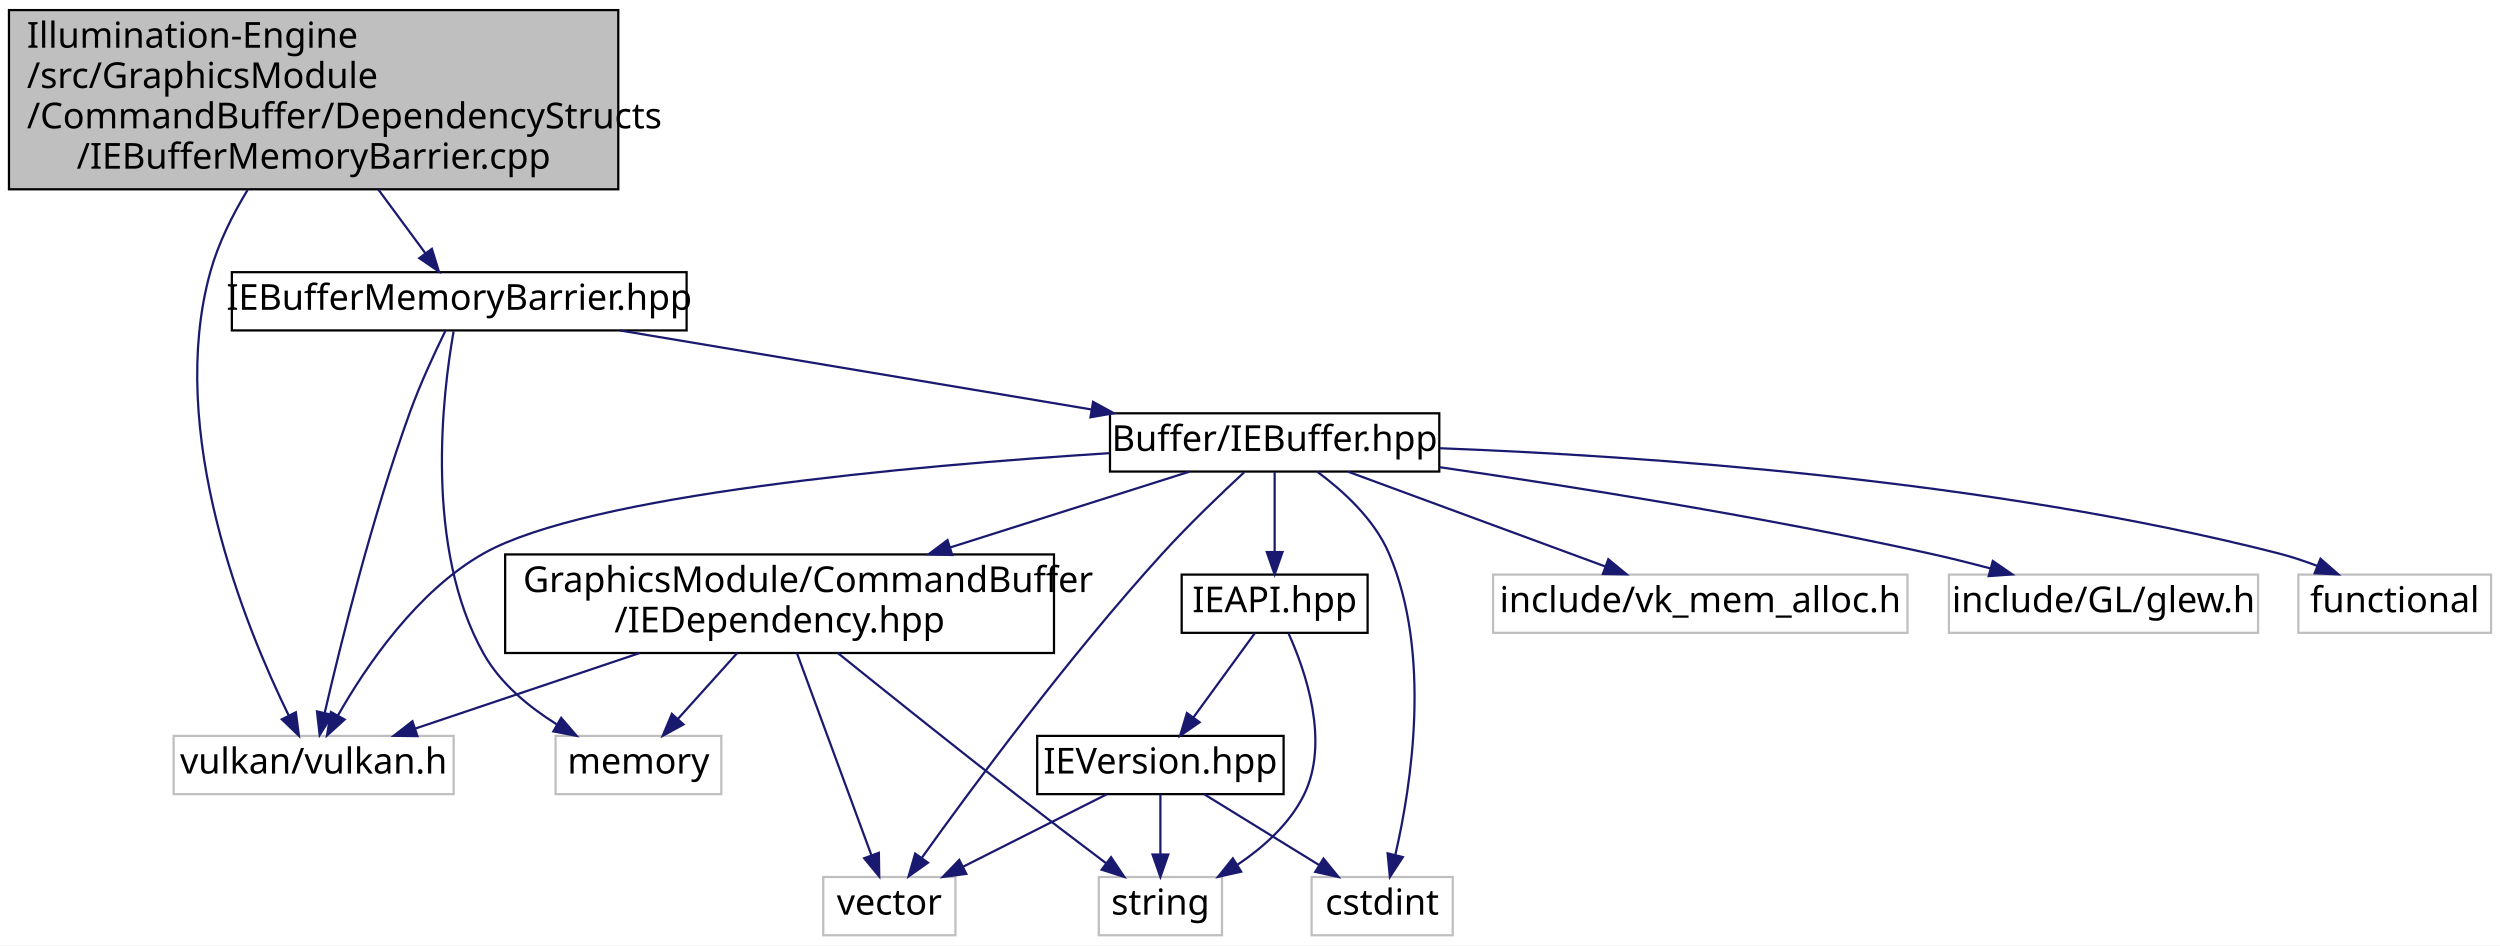
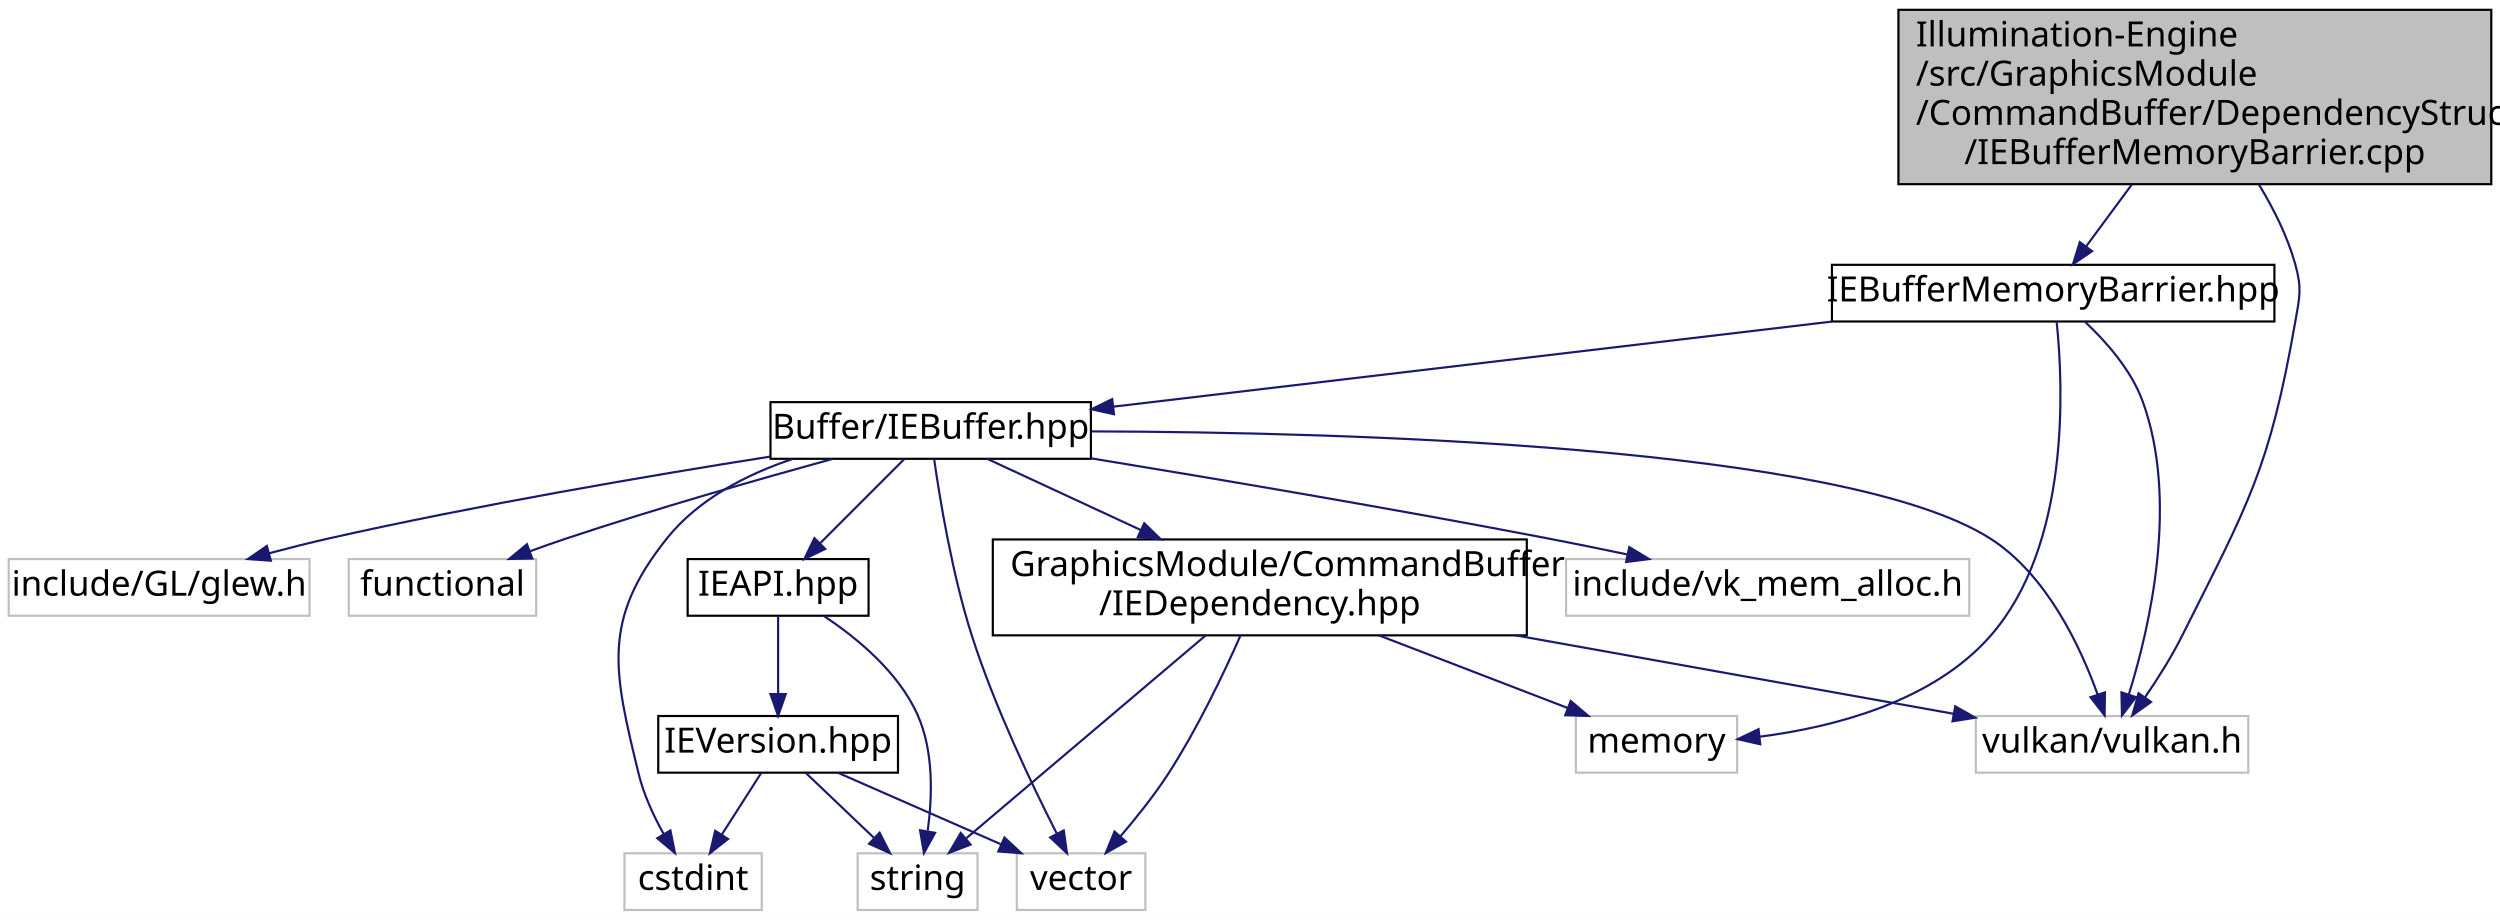
- <svg xmlns="http://www.w3.org/2000/svg" xmlns:xlink="http://www.w3.org/1999/xlink" width="1116pt" height="422pt" viewBox="0.00 0.00 1116.00 422.00">
+ <svg xmlns="http://www.w3.org/2000/svg" xmlns:xlink="http://www.w3.org/1999/xlink" width="1147pt" height="422pt" viewBox="0.00 0.00 1147.00 422.00">
  <g id="graph0" class="graph" transform="scale(1 1) rotate(0) translate(4 418)">
-     <polygon fill="white" stroke="transparent" points="-4,4 -4,-418 1112,-418 1112,4 -4,4" />
+     <polygon fill="white" stroke="transparent" points="-4,4 -4,-418 1143,-418 1143,4 -4,4" />
    <g id="node1" class="node">
      <g id="a_node1">
        <a xlink:title=" ">
-           <polygon fill="#bfbfbf" stroke="black" points="0,-333.5 0,-413.5 272,-413.5 272,-333.5 0,-333.5" />
-           <text text-anchor="start" x="8" y="-396.7" font-family="Source Sans Pro" font-size="16.00">Illumination-Engine</text>
-           <text text-anchor="start" x="8" y="-378.7" font-family="Source Sans Pro" font-size="16.00">/src/GraphicsModule</text>
-           <text text-anchor="start" x="8" y="-360.7" font-family="Source Sans Pro" font-size="16.00">/CommandBuffer/DependencyStructs</text>
-           <text text-anchor="middle" x="136" y="-342.7" font-family="Source Sans Pro" font-size="16.00">/IEBufferMemoryBarrier.cpp</text>
+           <polygon fill="#bfbfbf" stroke="black" points="867,-333.5 867,-413.5 1139,-413.5 1139,-333.5 867,-333.5" />
+           <text text-anchor="start" x="875" y="-396.7" font-family="Source Sans Pro" font-size="16.00">Illumination-Engine</text>
+           <text text-anchor="start" x="875" y="-378.7" font-family="Source Sans Pro" font-size="16.00">/src/GraphicsModule</text>
+           <text text-anchor="start" x="875" y="-360.7" font-family="Source Sans Pro" font-size="16.00">/CommandBuffer/DependencyStructs</text>
+           <text text-anchor="middle" x="1003" y="-342.7" font-family="Source Sans Pro" font-size="16.00">/IEBufferMemoryBarrier.cpp</text>
        </a>
      </g>
    </g>
    <g id="node2" class="node">
      <g id="a_node2">
-         <a xlink:title=" ">
-           <polygon fill="white" stroke="#bfbfbf" points="73.5,-63.5 73.5,-89.5 198.5,-89.5 198.5,-63.5 73.5,-63.5" />
-           <text text-anchor="middle" x="136" y="-72.7" font-family="Source Sans Pro" font-size="16.00">vulkan/vulkan.h</text>
+         <a xlink:href="_i_e_buffer_memory_barrier_8hpp.html" target="_top" xlink:title=" ">
+           <polygon fill="white" stroke="black" points="836.5,-270.5 836.5,-296.5 1039.5,-296.5 1039.5,-270.5 836.5,-270.5" />
+           <text text-anchor="middle" x="938" y="-279.7" font-family="Source Sans Pro" font-size="16.00">IEBufferMemoryBarrier.hpp</text>
        </a>
      </g>
    </g>
    <g id="edge1" class="edge">
-       <path fill="none" stroke="midnightblue" d="M106.56,-333.26C99.78,-322.1 93.53,-309.56 90,-297 69.87,-225.27 105.53,-138.14 124.83,-98.71" />
-       <polygon fill="midnightblue" stroke="midnightblue" points="128.07,-100.04 129.45,-89.53 121.82,-96.89 128.07,-100.04" />
+       <path fill="none" stroke="midnightblue" d="M974.11,-333.39C966.86,-323.58 959.37,-313.44 953.11,-304.95" />
+       <polygon fill="midnightblue" stroke="midnightblue" points="955.84,-302.76 947.08,-296.79 950.21,-306.92 955.84,-302.76" />
+     </g>
+     <g id="node8" class="node">
+       <g id="a_node8">
+         <a xlink:title=" ">
+           <polygon fill="white" stroke="#bfbfbf" points="902.5,-63.5 902.5,-89.5 1027.5,-89.5 1027.5,-63.5 902.5,-63.5" />
+           <text text-anchor="middle" x="965" y="-72.7" font-family="Source Sans Pro" font-size="16.00">vulkan/vulkan.h</text>
+         </a>
+       </g>
+     </g>
+     <g id="edge22" class="edge">
+       <path fill="none" stroke="midnightblue" d="M1032.44,-333.26C1039.22,-322.1 1045.47,-309.56 1049,-297 1052.24,-285.45 1051.07,-281.82 1049,-270 1037.27,-202.97 1027.51,-186.82 997,-126 992.22,-116.46 985.93,-106.53 980.19,-98.16" />
+       <polygon fill="midnightblue" stroke="midnightblue" points="982.9,-95.93 974.28,-89.77 977.18,-99.96 982.9,-95.93" />
    </g>
    <g id="node3" class="node">
      <g id="a_node3">
-         <a xlink:href="_i_e_buffer_memory_barrier_8hpp.html" target="_top" xlink:title=" ">
-           <polygon fill="white" stroke="black" points="99.5,-270.5 99.5,-296.5 302.5,-296.5 302.5,-270.5 99.5,-270.5" />
-           <text text-anchor="middle" x="201" y="-279.7" font-family="Source Sans Pro" font-size="16.00">IEBufferMemoryBarrier.hpp</text>
+         <a xlink:href="_i_e_buffer_8hpp.html" target="_top" xlink:title=" ">
+           <polygon fill="white" stroke="black" points="349.5,-207.5 349.5,-233.5 496.5,-233.5 496.5,-207.5 349.5,-207.5" />
+           <text text-anchor="middle" x="423" y="-216.7" font-family="Source Sans Pro" font-size="16.00">Buffer/IEBuffer.hpp</text>
        </a>
      </g>
    </g>
    <g id="edge2" class="edge">
-       <path fill="none" stroke="midnightblue" d="M164.89,-333.39C172.14,-323.58 179.63,-313.44 185.89,-304.95" />
-       <polygon fill="midnightblue" stroke="midnightblue" points="188.79,-306.92 191.92,-296.79 183.16,-302.76 188.79,-306.92" />
-     </g>
-     <g id="edge3" class="edge">
-       <path fill="none" stroke="midnightblue" d="M194.85,-270.36C190.1,-260.68 183.59,-246.69 179,-234 162.1,-187.27 148.08,-130.66 140.99,-99.95" />
-       <polygon fill="midnightblue" stroke="midnightblue" points="144.33,-98.86 138.7,-89.88 137.5,-100.41 144.33,-98.86" />
+       <path fill="none" stroke="midnightblue" d="M836.56,-270.48C740.2,-259.07 597.03,-242.11 506.92,-231.44" />
+       <polygon fill="midnightblue" stroke="midnightblue" points="507.09,-227.94 496.75,-230.24 506.27,-234.89 507.09,-227.94" />
+     </g>
+     <g id="node5" class="node">
+       <g id="a_node5">
+         <a xlink:title=" ">
+           <polygon fill="white" stroke="#bfbfbf" points="719,-63.5 719,-89.5 793,-89.5 793,-63.5 719,-63.5" />
+           <text text-anchor="middle" x="756" y="-72.7" font-family="Source Sans Pro" font-size="16.00">memory</text>
+         </a>
+       </g>
+     </g>
+     <g id="edge20" class="edge">
+       <path fill="none" stroke="midnightblue" d="M939.61,-270.13C942.65,-241.09 945.95,-167.83 909,-126 882.59,-96.1 837.85,-84.47 803.56,-80.03" />
+       <polygon fill="midnightblue" stroke="midnightblue" points="803.61,-76.52 793.28,-78.87 802.83,-83.47 803.61,-76.52" />
+     </g>
+     <g id="edge21" class="edge">
+       <path fill="none" stroke="midnightblue" d="M952.77,-270.19C962.26,-261.27 973.77,-248.29 979,-234 995.69,-188.4 982.4,-130.55 972.75,-99.53" />
+       <polygon fill="midnightblue" stroke="midnightblue" points="975.99,-98.15 969.55,-89.74 969.33,-100.33 975.99,-98.15" />
    </g>
    <g id="node4" class="node">
      <g id="a_node4">
-         <a xlink:title=" ">
-           <polygon fill="white" stroke="#bfbfbf" points="244,-63.5 244,-89.5 318,-89.5 318,-63.5 244,-63.5" />
-           <text text-anchor="middle" x="281" y="-72.7" font-family="Source Sans Pro" font-size="16.00">memory</text>
-         </a>
-       </g>
-     </g>
-     <g id="edge4" class="edge">
-       <path fill="none" stroke="midnightblue" d="M198.5,-270.12C193.57,-242.27 185.21,-173.43 212,-126 219.42,-112.87 232.04,-102.45 244.47,-94.69" />
-       <polygon fill="midnightblue" stroke="midnightblue" points="246.51,-97.55 253.41,-89.51 243.01,-91.5 246.51,-97.55" />
-     </g>
-     <g id="node5" class="node">
-       <g id="a_node5">
-         <a xlink:href="_i_e_buffer_8hpp.html" target="_top" xlink:title=" ">
-           <polygon fill="white" stroke="black" points="491.5,-207.5 491.5,-233.5 638.5,-233.5 638.5,-207.5 491.5,-207.5" />
-           <text text-anchor="middle" x="565" y="-216.7" font-family="Source Sans Pro" font-size="16.00">Buffer/IEBuffer.hpp</text>
-         </a>
-       </g>
-     </g>
-     <g id="edge5" class="edge">
-       <path fill="none" stroke="midnightblue" d="M272.91,-270.45C333.49,-260.3 420.12,-245.78 483.3,-235.19" />
-       <polygon fill="midnightblue" stroke="midnightblue" points="483.95,-238.63 493.23,-233.53 482.79,-231.73 483.95,-238.63" />
-     </g>
-     <g id="edge19" class="edge">
-       <path fill="none" stroke="midnightblue" d="M491.29,-215.71C402.2,-210.05 258.43,-197.12 212,-171 182.14,-154.2 159.38,-120.63 146.86,-98.62" />
-       <polygon fill="midnightblue" stroke="midnightblue" points="149.85,-96.8 141.98,-89.71 143.71,-100.16 149.85,-96.8" />
-     </g>
-     <g id="node6" class="node">
-       <g id="a_node6">
        <a xlink:href="_i_e_dependency_8hpp.html" target="_top" xlink:title=" ">
-           <polygon fill="white" stroke="black" points="221.5,-126.5 221.5,-170.5 466.5,-170.5 466.5,-126.5 221.5,-126.5" />
-           <text text-anchor="start" x="229.5" y="-153.7" font-family="Source Sans Pro" font-size="16.00">GraphicsModule/CommandBuffer</text>
-           <text text-anchor="middle" x="344" y="-135.7" font-family="Source Sans Pro" font-size="16.00">/IEDependency.hpp</text>
-         </a>
-       </g>
-     </g>
-     <g id="edge6" class="edge">
-       <path fill="none" stroke="midnightblue" d="M527.01,-207.47C497.67,-198.17 456.11,-185.01 420.02,-173.58" />
-       <polygon fill="midnightblue" stroke="midnightblue" points="421.07,-170.24 410.48,-170.56 418.96,-176.91 421.07,-170.24" />
+           <polygon fill="white" stroke="black" points="451.5,-126.5 451.5,-170.5 696.5,-170.5 696.5,-126.5 451.5,-126.5" />
+           <text text-anchor="start" x="459.5" y="-153.7" font-family="Source Sans Pro" font-size="16.00">GraphicsModule/CommandBuffer</text>
+           <text text-anchor="middle" x="574" y="-135.7" font-family="Source Sans Pro" font-size="16.00">/IEDependency.hpp</text>
+         </a>
+       </g>
+     </g>
+     <g id="edge3" class="edge">
+       <path fill="none" stroke="midnightblue" d="M448.96,-207.47C468.24,-198.53 495.24,-186.01 519.21,-174.9" />
+       <polygon fill="midnightblue" stroke="midnightblue" points="520.98,-177.94 528.58,-170.56 518.03,-171.59 520.98,-177.94" />
    </g>
    <g id="node7" class="node">
      <g id="a_node7">
        <a xlink:title=" ">
-           <polygon fill="white" stroke="#bfbfbf" points="363.5,-0.5 363.5,-26.5 422.5,-26.5 422.5,-0.5 363.5,-0.5" />
-           <text text-anchor="middle" x="393" y="-9.7" font-family="Source Sans Pro" font-size="16.00">vector</text>
-         </a>
-       </g>
-     </g>
-     <g id="edge20" class="edge">
-       <path fill="none" stroke="midnightblue" d="M551.39,-207.17C541.08,-197.61 526.72,-183.88 515,-171 473,-124.86 429.36,-65.67 407.43,-34.99" />
-       <polygon fill="midnightblue" stroke="midnightblue" points="410.24,-32.9 401.59,-26.78 404.53,-36.96 410.24,-32.9" />
+           <polygon fill="white" stroke="#bfbfbf" points="462.5,-0.5 462.5,-26.5 521.5,-26.5 521.5,-0.5 462.5,-0.5" />
+           <text text-anchor="middle" x="492" y="-9.7" font-family="Source Sans Pro" font-size="16.00">vector</text>
+         </a>
+       </g>
+     </g>
+     <g id="edge19" class="edge">
+       <path fill="none" stroke="midnightblue" d="M424.57,-207.48C427.13,-189.46 432.82,-154.54 442,-126 452.47,-93.42 469.6,-57.63 480.83,-35.61" />
+       <polygon fill="midnightblue" stroke="midnightblue" points="484.05,-37.01 485.54,-26.52 477.83,-33.8 484.05,-37.01" />
+     </g>
+     <g id="edge16" class="edge">
+       <path fill="none" stroke="midnightblue" d="M496.72,-220.08C615.42,-219.72 842.32,-213.3 909,-171 934.93,-154.55 950.49,-121.38 958.41,-99.3" />
+       <polygon fill="midnightblue" stroke="midnightblue" points="961.75,-100.35 961.6,-89.75 955.11,-98.12 961.75,-100.35" />
    </g>
    <g id="node9" class="node">
      <g id="a_node9">
        <a xlink:href="_i_e_a_p_i_8hpp.html" target="_top" xlink:title=" ">
-           <polygon fill="white" stroke="black" points="523.5,-135.5 523.5,-161.5 606.5,-161.5 606.5,-135.5 523.5,-135.5" />
-           <text text-anchor="middle" x="565" y="-144.7" font-family="Source Sans Pro" font-size="16.00">IEAPI.hpp</text>
-         </a>
-       </g>
-     </g>
-     <g id="edge11" class="edge">
-       <path fill="none" stroke="midnightblue" d="M565,-207.31C565,-197.47 565,-183.38 565,-171.57" />
-       <polygon fill="midnightblue" stroke="midnightblue" points="568.5,-171.55 565,-161.55 561.5,-171.55 568.5,-171.55" />
+           <polygon fill="white" stroke="black" points="311.5,-135.5 311.5,-161.5 394.5,-161.5 394.5,-135.5 311.5,-135.5" />
+           <text text-anchor="middle" x="353" y="-144.7" font-family="Source Sans Pro" font-size="16.00">IEAPI.hpp</text>
+         </a>
+       </g>
+     </g>
+     <g id="edge8" class="edge">
+       <path fill="none" stroke="midnightblue" d="M410.81,-207.31C400.17,-196.67 384.55,-181.05 372.23,-168.73" />
+       <polygon fill="midnightblue" stroke="midnightblue" points="374.6,-166.15 365.05,-161.55 369.65,-171.1 374.6,-166.15" />
    </g>
    <g id="node11" class="node">
      <g id="a_node11">
        <a xlink:title=" ">
-           <polygon fill="white" stroke="#bfbfbf" points="581.5,-0.5 581.5,-26.5 644.5,-26.5 644.5,-0.5 581.5,-0.5" />
-           <text text-anchor="middle" x="613" y="-9.7" font-family="Source Sans Pro" font-size="16.00">cstdint</text>
-         </a>
-       </g>
-     </g>
-     <g id="edge21" class="edge">
-       <path fill="none" stroke="midnightblue" d="M584.05,-207.4C595.67,-198.82 609.5,-186.16 616,-171 635.17,-126.32 626.08,-67.66 618.87,-36.37" />
-       <polygon fill="midnightblue" stroke="midnightblue" points="622.23,-35.39 616.44,-26.52 615.43,-37.07 622.23,-35.39" />
+           <polygon fill="white" stroke="#bfbfbf" points="282.5,-0.5 282.5,-26.5 345.5,-26.5 345.5,-0.5 282.5,-0.5" />
+           <text text-anchor="middle" x="314" y="-9.7" font-family="Source Sans Pro" font-size="16.00">cstdint</text>
+         </a>
+       </g>
+     </g>
+     <g id="edge17" class="edge">
+       <path fill="none" stroke="midnightblue" d="M359.65,-207.43C338.33,-200.28 316.34,-188.94 302,-171 271.81,-133.24 277.6,-109.98 289,-63 291.34,-53.37 295.94,-43.51 300.56,-35.22" />
+       <polygon fill="midnightblue" stroke="midnightblue" points="303.58,-37 305.68,-26.61 297.56,-33.42 303.58,-37" />
    </g>
    <g id="node12" class="node">
      <g id="a_node12">
        <a xlink:title=" ">
-           <polygon fill="white" stroke="#bfbfbf" points="662.5,-135.5 662.5,-161.5 847.5,-161.5 847.5,-135.5 662.5,-135.5" />
-           <text text-anchor="middle" x="755" y="-144.7" font-family="Source Sans Pro" font-size="16.00">include/vk_mem_alloc.h</text>
-         </a>
-       </g>
-     </g>
-     <g id="edge17" class="edge">
-       <path fill="none" stroke="midnightblue" d="M597.66,-207.47C629.47,-195.75 677.98,-177.88 712.72,-165.08" />
-       <polygon fill="midnightblue" stroke="midnightblue" points="713.95,-168.35 722.13,-161.61 711.53,-161.78 713.95,-168.35" />
+           <polygon fill="white" stroke="#bfbfbf" points="714.5,-135.5 714.5,-161.5 899.5,-161.5 899.5,-135.5 714.5,-135.5" />
+           <text text-anchor="middle" x="807" y="-144.7" font-family="Source Sans Pro" font-size="16.00">include/vk_mem_alloc.h</text>
+         </a>
+       </g>
+     </g>
+     <g id="edge14" class="edge">
+       <path fill="none" stroke="midnightblue" d="M496.74,-207.69C553.93,-198.33 635.14,-184.61 706,-171 717.83,-168.73 730.41,-166.17 742.52,-163.63" />
+       <polygon fill="midnightblue" stroke="midnightblue" points="743.51,-167 752.57,-161.5 742.06,-160.15 743.51,-167" />
    </g>
    <g id="node13" class="node">
      <g id="a_node13">
        <a xlink:title=" ">
-           <polygon fill="white" stroke="#bfbfbf" points="866,-135.5 866,-161.5 1004,-161.5 1004,-135.5 866,-135.5" />
-           <text text-anchor="middle" x="935" y="-144.7" font-family="Source Sans Pro" font-size="16.00">include/GL/glew.h</text>
-         </a>
-       </g>
-     </g>
-     <g id="edge18" class="edge">
-       <path fill="none" stroke="midnightblue" d="M638.61,-209.45C697.9,-200.83 783.23,-187.25 857,-171 865.97,-169.03 875.44,-166.66 884.57,-164.23" />
-       <polygon fill="midnightblue" stroke="midnightblue" points="885.58,-167.58 894.31,-161.58 883.75,-160.82 885.58,-167.58" />
+           <polygon fill="white" stroke="#bfbfbf" points="0,-135.5 0,-161.5 138,-161.5 138,-135.5 0,-135.5" />
+           <text text-anchor="middle" x="69" y="-144.7" font-family="Source Sans Pro" font-size="16.00">include/GL/glew.h</text>
+         </a>
+       </g>
+     </g>
+     <g id="edge15" class="edge">
+       <path fill="none" stroke="midnightblue" d="M349.4,-208.52C293.58,-199.72 215.11,-186.33 147,-171 138.04,-168.98 128.58,-166.6 119.44,-164.16" />
+       <polygon fill="midnightblue" stroke="midnightblue" points="120.27,-160.75 109.7,-161.51 118.43,-167.51 120.27,-160.75" />
    </g>
    <g id="node14" class="node">
      <g id="a_node14">
        <a xlink:title=" ">
-           <polygon fill="white" stroke="#bfbfbf" points="1022,-135.5 1022,-161.5 1108,-161.5 1108,-135.5 1022,-135.5" />
-           <text text-anchor="middle" x="1065" y="-144.7" font-family="Source Sans Pro" font-size="16.00">functional</text>
-         </a>
-       </g>
-     </g>
-     <g id="edge22" class="edge">
-       <path fill="none" stroke="midnightblue" d="M638.68,-217.91C728.41,-214.52 883.95,-203.95 1013,-171 1018.76,-169.53 1024.72,-167.54 1030.46,-165.37" />
-       <polygon fill="midnightblue" stroke="midnightblue" points="1031.87,-168.57 1039.84,-161.59 1029.25,-162.08 1031.87,-168.57" />
-     </g>
-     <g id="edge8" class="edge">
-       <path fill="none" stroke="midnightblue" d="M281.59,-126.5C249.34,-115.64 210.7,-102.64 181.33,-92.76" />
-       <polygon fill="midnightblue" stroke="midnightblue" points="182.34,-89.4 171.75,-89.53 180.11,-96.04 182.34,-89.4" />
-     </g>
-     <g id="edge10" class="edge">
-       <path fill="none" stroke="midnightblue" d="M325.1,-126.5C316.69,-117.15 306.84,-106.22 298.59,-97.05" />
-       <polygon fill="midnightblue" stroke="midnightblue" points="301.12,-94.62 291.83,-89.53 295.92,-99.31 301.12,-94.62" />
+           <polygon fill="white" stroke="#bfbfbf" points="156,-135.5 156,-161.5 242,-161.5 242,-135.5 156,-135.5" />
+           <text text-anchor="middle" x="199" y="-144.7" font-family="Source Sans Pro" font-size="16.00">functional</text>
+         </a>
+       </g>
+     </g>
+     <g id="edge18" class="edge">
+       <path fill="none" stroke="midnightblue" d="M378.05,-207.47C344.27,-198.18 296.96,-184.65 256,-171 250.47,-169.16 244.68,-167.11 239,-165.04" />
+       <polygon fill="midnightblue" stroke="midnightblue" points="240.2,-161.75 229.61,-161.55 237.76,-168.31 240.2,-161.75" />
+     </g>
+     <g id="edge4" class="edge">
+       <path fill="none" stroke="midnightblue" d="M628.61,-126.5C656.46,-115.78 689.76,-102.98 715.33,-93.14" />
+       <polygon fill="midnightblue" stroke="midnightblue" points="716.64,-96.39 724.72,-89.53 714.13,-89.85 716.64,-96.39" />
+     </g>
+     <g id="node6" class="node">
+       <g id="a_node6">
+         <a xlink:title=" ">
+           <polygon fill="white" stroke="#bfbfbf" points="389.5,-0.5 389.5,-26.5 444.5,-26.5 444.5,-0.5 389.5,-0.5" />
+           <text text-anchor="middle" x="417" y="-9.7" font-family="Source Sans Pro" font-size="16.00">string</text>
+         </a>
+       </g>
+     </g>
+     <g id="edge5" class="edge">
+       <path fill="none" stroke="midnightblue" d="M549.12,-126.43C518.9,-100.83 468.38,-58.02 439.35,-33.43" />
+       <polygon fill="midnightblue" stroke="midnightblue" points="441.31,-30.51 431.42,-26.71 436.79,-35.85 441.31,-30.51" />
+     </g>
+     <g id="edge6" class="edge">
+       <path fill="none" stroke="midnightblue" d="M565.08,-126.29C557.33,-108.74 545.28,-83.48 532,-63 525.52,-53.01 517.29,-42.72 509.99,-34.21" />
+       <polygon fill="midnightblue" stroke="midnightblue" points="512.59,-31.86 503.36,-26.66 507.33,-36.48 512.59,-31.86" />
    </g>
    <g id="edge7" class="edge">
-       <path fill="none" stroke="midnightblue" d="M351.76,-126.43C360.83,-101.81 375.76,-61.3 384.95,-36.36" />
-       <polygon fill="midnightblue" stroke="midnightblue" points="388.33,-37.31 388.5,-26.71 381.76,-34.89 388.33,-37.31" />
-     </g>
-     <g id="node8" class="node">
-       <g id="a_node8">
-         <a xlink:title=" ">
-           <polygon fill="white" stroke="#bfbfbf" points="486.5,-0.5 486.5,-26.5 541.5,-26.5 541.5,-0.5 486.5,-0.5" />
-           <text text-anchor="middle" x="514" y="-9.7" font-family="Source Sans Pro" font-size="16.00">string</text>
-         </a>
-       </g>
-     </g>
-     <g id="edge9" class="edge">
-       <path fill="none" stroke="midnightblue" d="M370,-126.49C391.37,-109.28 422.5,-84.38 450,-63 463.02,-52.88 477.67,-41.76 489.67,-32.72" />
-       <polygon fill="midnightblue" stroke="midnightblue" points="491.98,-35.36 497.87,-26.55 487.78,-29.76 491.98,-35.36" />
-     </g>
-     <g id="edge16" class="edge">
-       <path fill="none" stroke="midnightblue" d="M571.16,-135.34C578.88,-118.27 589.76,-86.66 578,-63 571.62,-50.17 560.05,-39.82 548.48,-32.03" />
-       <polygon fill="midnightblue" stroke="midnightblue" points="550.06,-28.89 539.72,-26.57 546.35,-34.83 550.06,-28.89" />
+       <path fill="none" stroke="midnightblue" d="M691.31,-126.5C756.67,-114.8 835.99,-100.6 892.37,-90.5" />
+       <polygon fill="midnightblue" stroke="midnightblue" points="893.05,-93.94 902.27,-88.73 891.81,-87.05 893.05,-93.94" />
+     </g>
+     <g id="edge13" class="edge">
+       <path fill="none" stroke="midnightblue" d="M374,-135.39C389.09,-125.38 408.24,-109.64 417,-90 424.43,-73.33 423.78,-52.47 421.64,-36.9" />
+       <polygon fill="midnightblue" stroke="midnightblue" points="425.02,-35.91 419.91,-26.63 418.12,-37.07 425.02,-35.91" />
    </g>
    <g id="node10" class="node">
      <g id="a_node10">
        <a xlink:href="_i_e_version_8hpp.html" target="_top" xlink:title=" ">
-           <polygon fill="white" stroke="black" points="459,-63.5 459,-89.5 569,-89.5 569,-63.5 459,-63.5" />
-           <text text-anchor="middle" x="514" y="-72.7" font-family="Source Sans Pro" font-size="16.00">IEVersion.hpp</text>
-         </a>
-       </g>
+           <polygon fill="white" stroke="black" points="298,-63.5 298,-89.5 408,-89.5 408,-63.5 298,-63.5" />
+           <text text-anchor="middle" x="353" y="-72.7" font-family="Source Sans Pro" font-size="16.00">IEVersion.hpp</text>
+         </a>
+       </g>
+     </g>
+     <g id="edge9" class="edge">
+       <path fill="none" stroke="midnightblue" d="M353,-135.31C353,-125.47 353,-111.38 353,-99.57" />
+       <polygon fill="midnightblue" stroke="midnightblue" points="356.5,-99.55 353,-89.55 349.5,-99.55 356.5,-99.55" />
+     </g>
+     <g id="edge11" class="edge">
+       <path fill="none" stroke="midnightblue" d="M365.64,-63.45C374.59,-54.93 386.76,-43.33 397,-33.56" />
+       <polygon fill="midnightblue" stroke="midnightblue" points="399.56,-35.96 404.38,-26.53 394.73,-30.89 399.56,-35.96" />
    </g>
    <g id="edge12" class="edge">
-       <path fill="none" stroke="midnightblue" d="M556.12,-135.31C548.58,-124.97 537.63,-109.93 528.77,-97.78" />
-       <polygon fill="midnightblue" stroke="midnightblue" points="531.5,-95.57 522.78,-89.55 525.84,-99.7 531.5,-95.57" />
-     </g>
-     <g id="edge15" class="edge">
-       <path fill="none" stroke="midnightblue" d="M490.09,-63.45C471.78,-54.22 446.3,-41.37 426.04,-31.16" />
-       <polygon fill="midnightblue" stroke="midnightblue" points="427.36,-27.9 416.86,-26.53 424.21,-34.15 427.36,-27.9" />
-     </g>
-     <g id="edge14" class="edge">
-       <path fill="none" stroke="midnightblue" d="M514,-63.45C514,-55.85 514,-45.79 514,-36.78" />
-       <polygon fill="midnightblue" stroke="midnightblue" points="517.5,-36.53 514,-26.53 510.5,-36.53 517.5,-36.53" />
-     </g>
-     <g id="edge13" class="edge">
-       <path fill="none" stroke="midnightblue" d="M533.56,-63.45C548.2,-54.43 568.45,-41.95 584.83,-31.85" />
-       <polygon fill="midnightblue" stroke="midnightblue" points="586.8,-34.75 593.48,-26.53 583.13,-28.79 586.8,-34.75" />
+       <path fill="none" stroke="midnightblue" d="M380.46,-63.45C401.88,-54.05 431.83,-40.91 455.3,-30.61" />
+       <polygon fill="midnightblue" stroke="midnightblue" points="456.84,-33.75 464.6,-26.53 454.03,-27.34 456.84,-33.75" />
+     </g>
+     <g id="edge10" class="edge">
+       <path fill="none" stroke="midnightblue" d="M345.29,-63.45C340.11,-55.34 333.15,-44.46 327.11,-35.01" />
+       <polygon fill="midnightblue" stroke="midnightblue" points="330.02,-33.07 321.69,-26.53 324.13,-36.84 330.02,-33.07" />
    </g>
  </g>
</svg>
